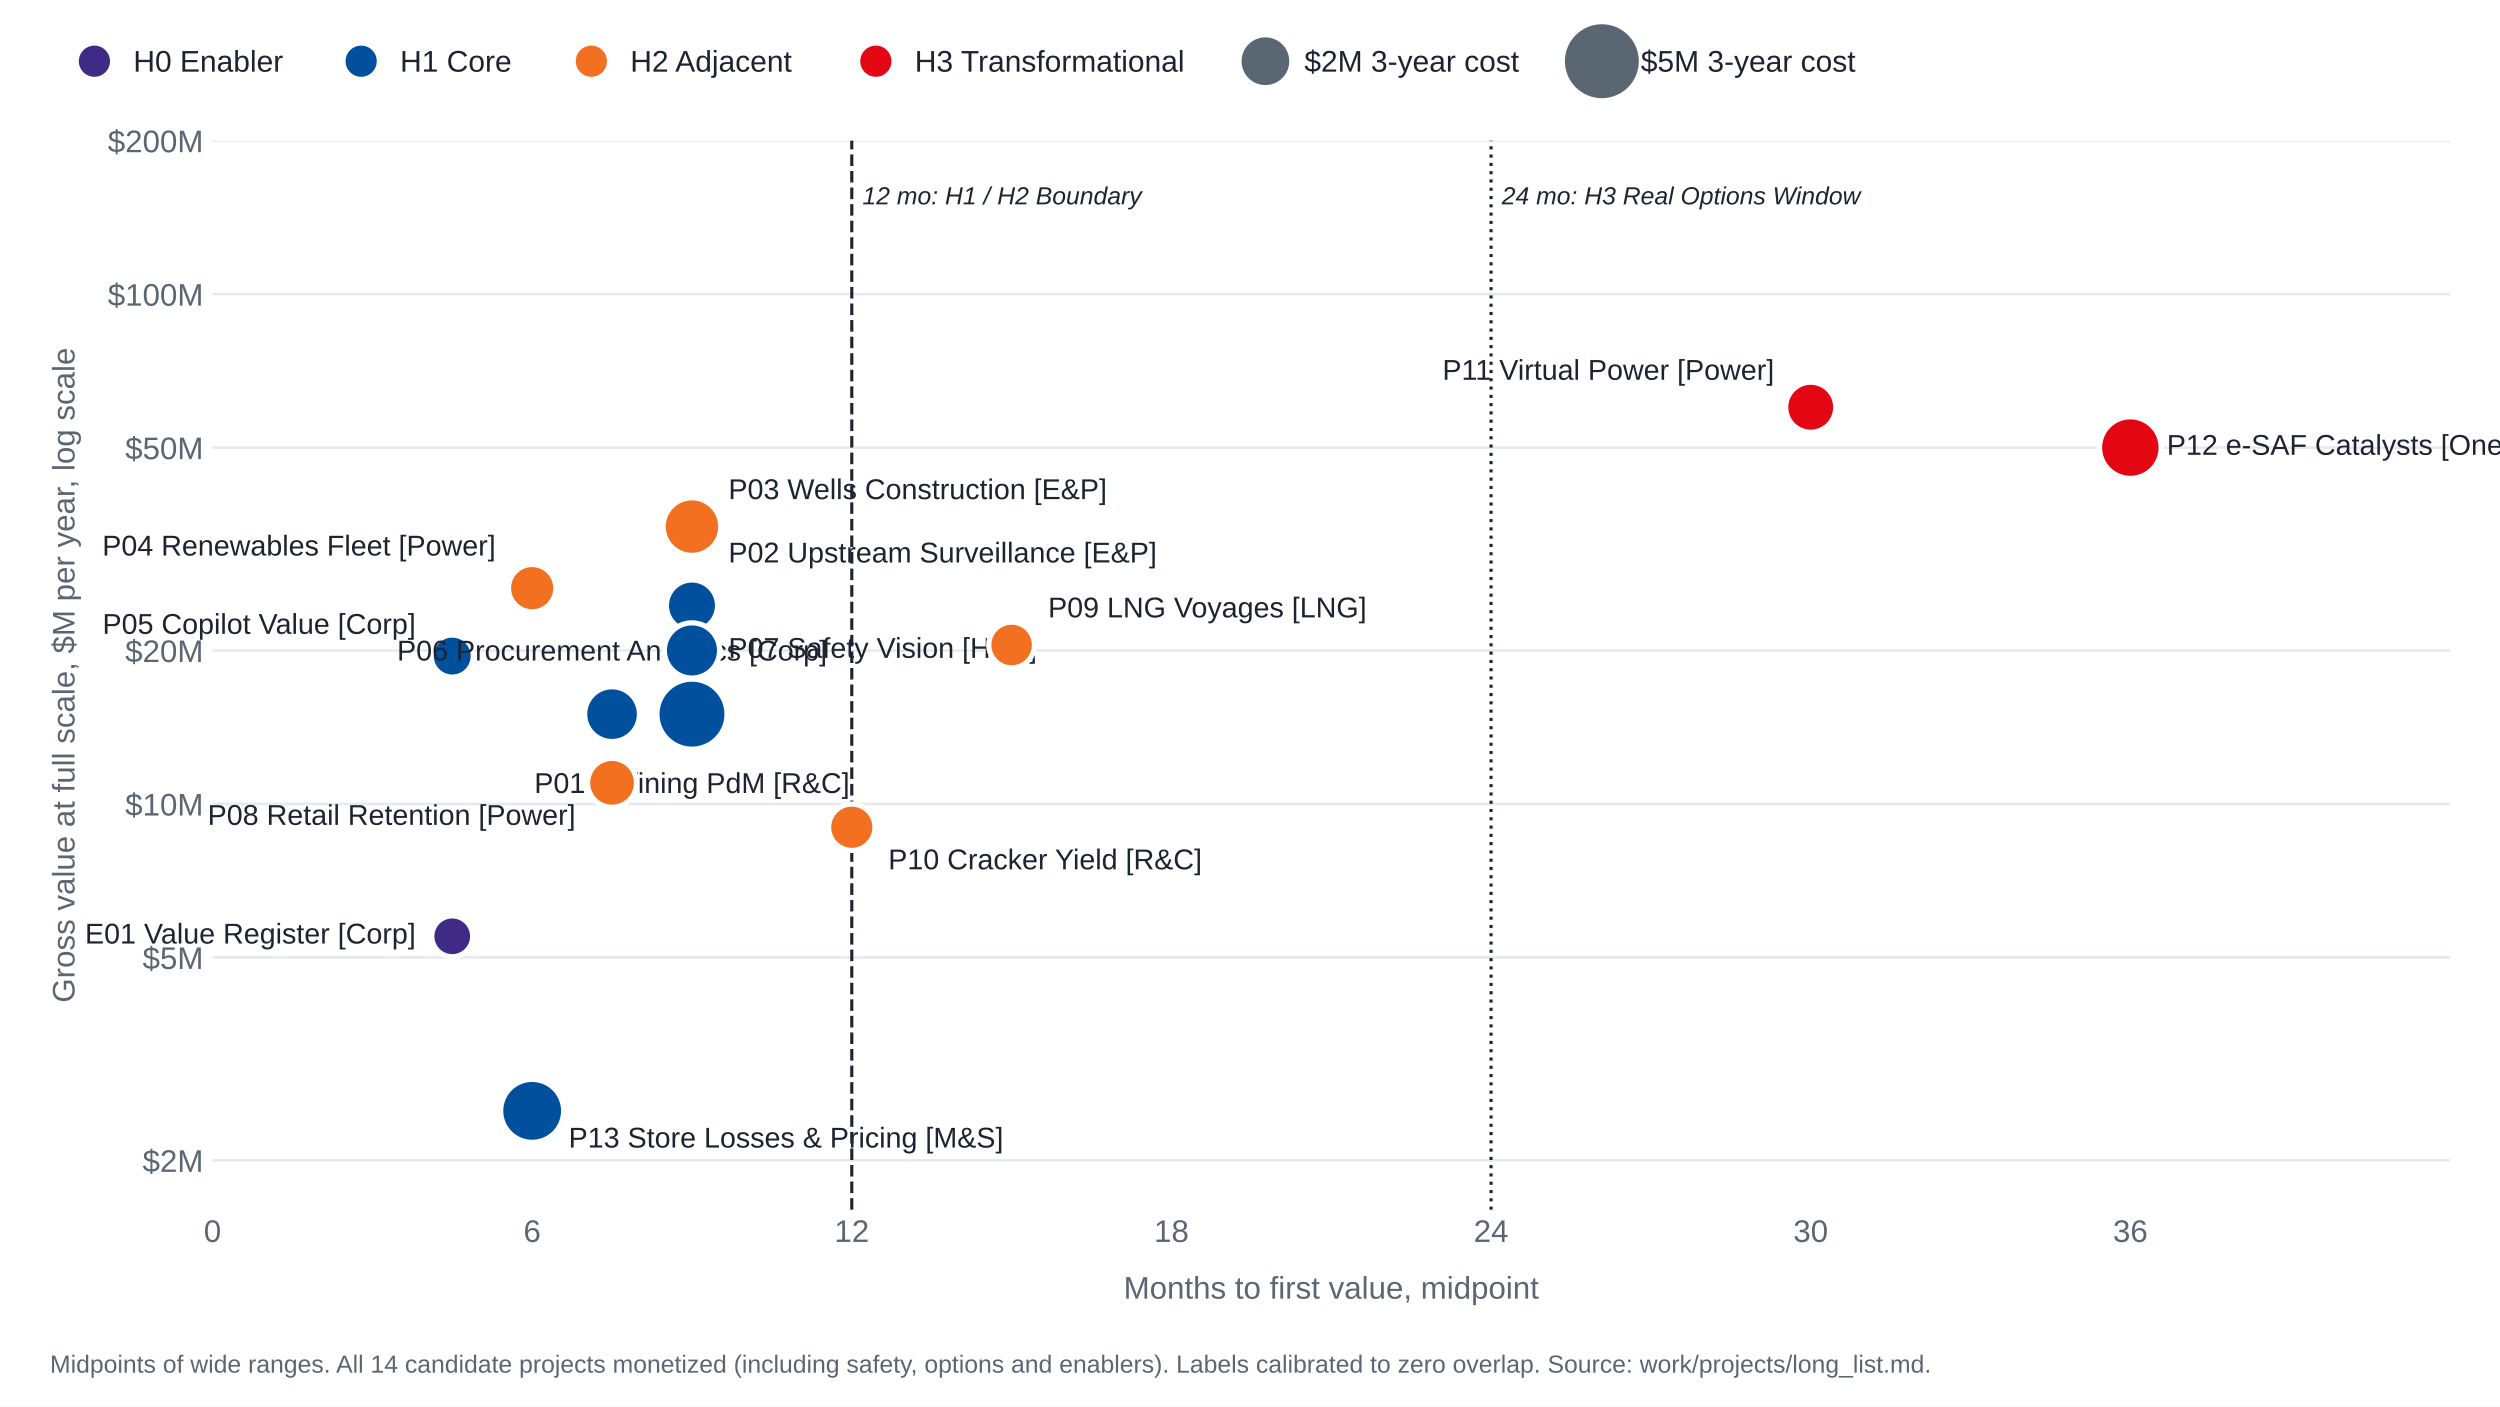
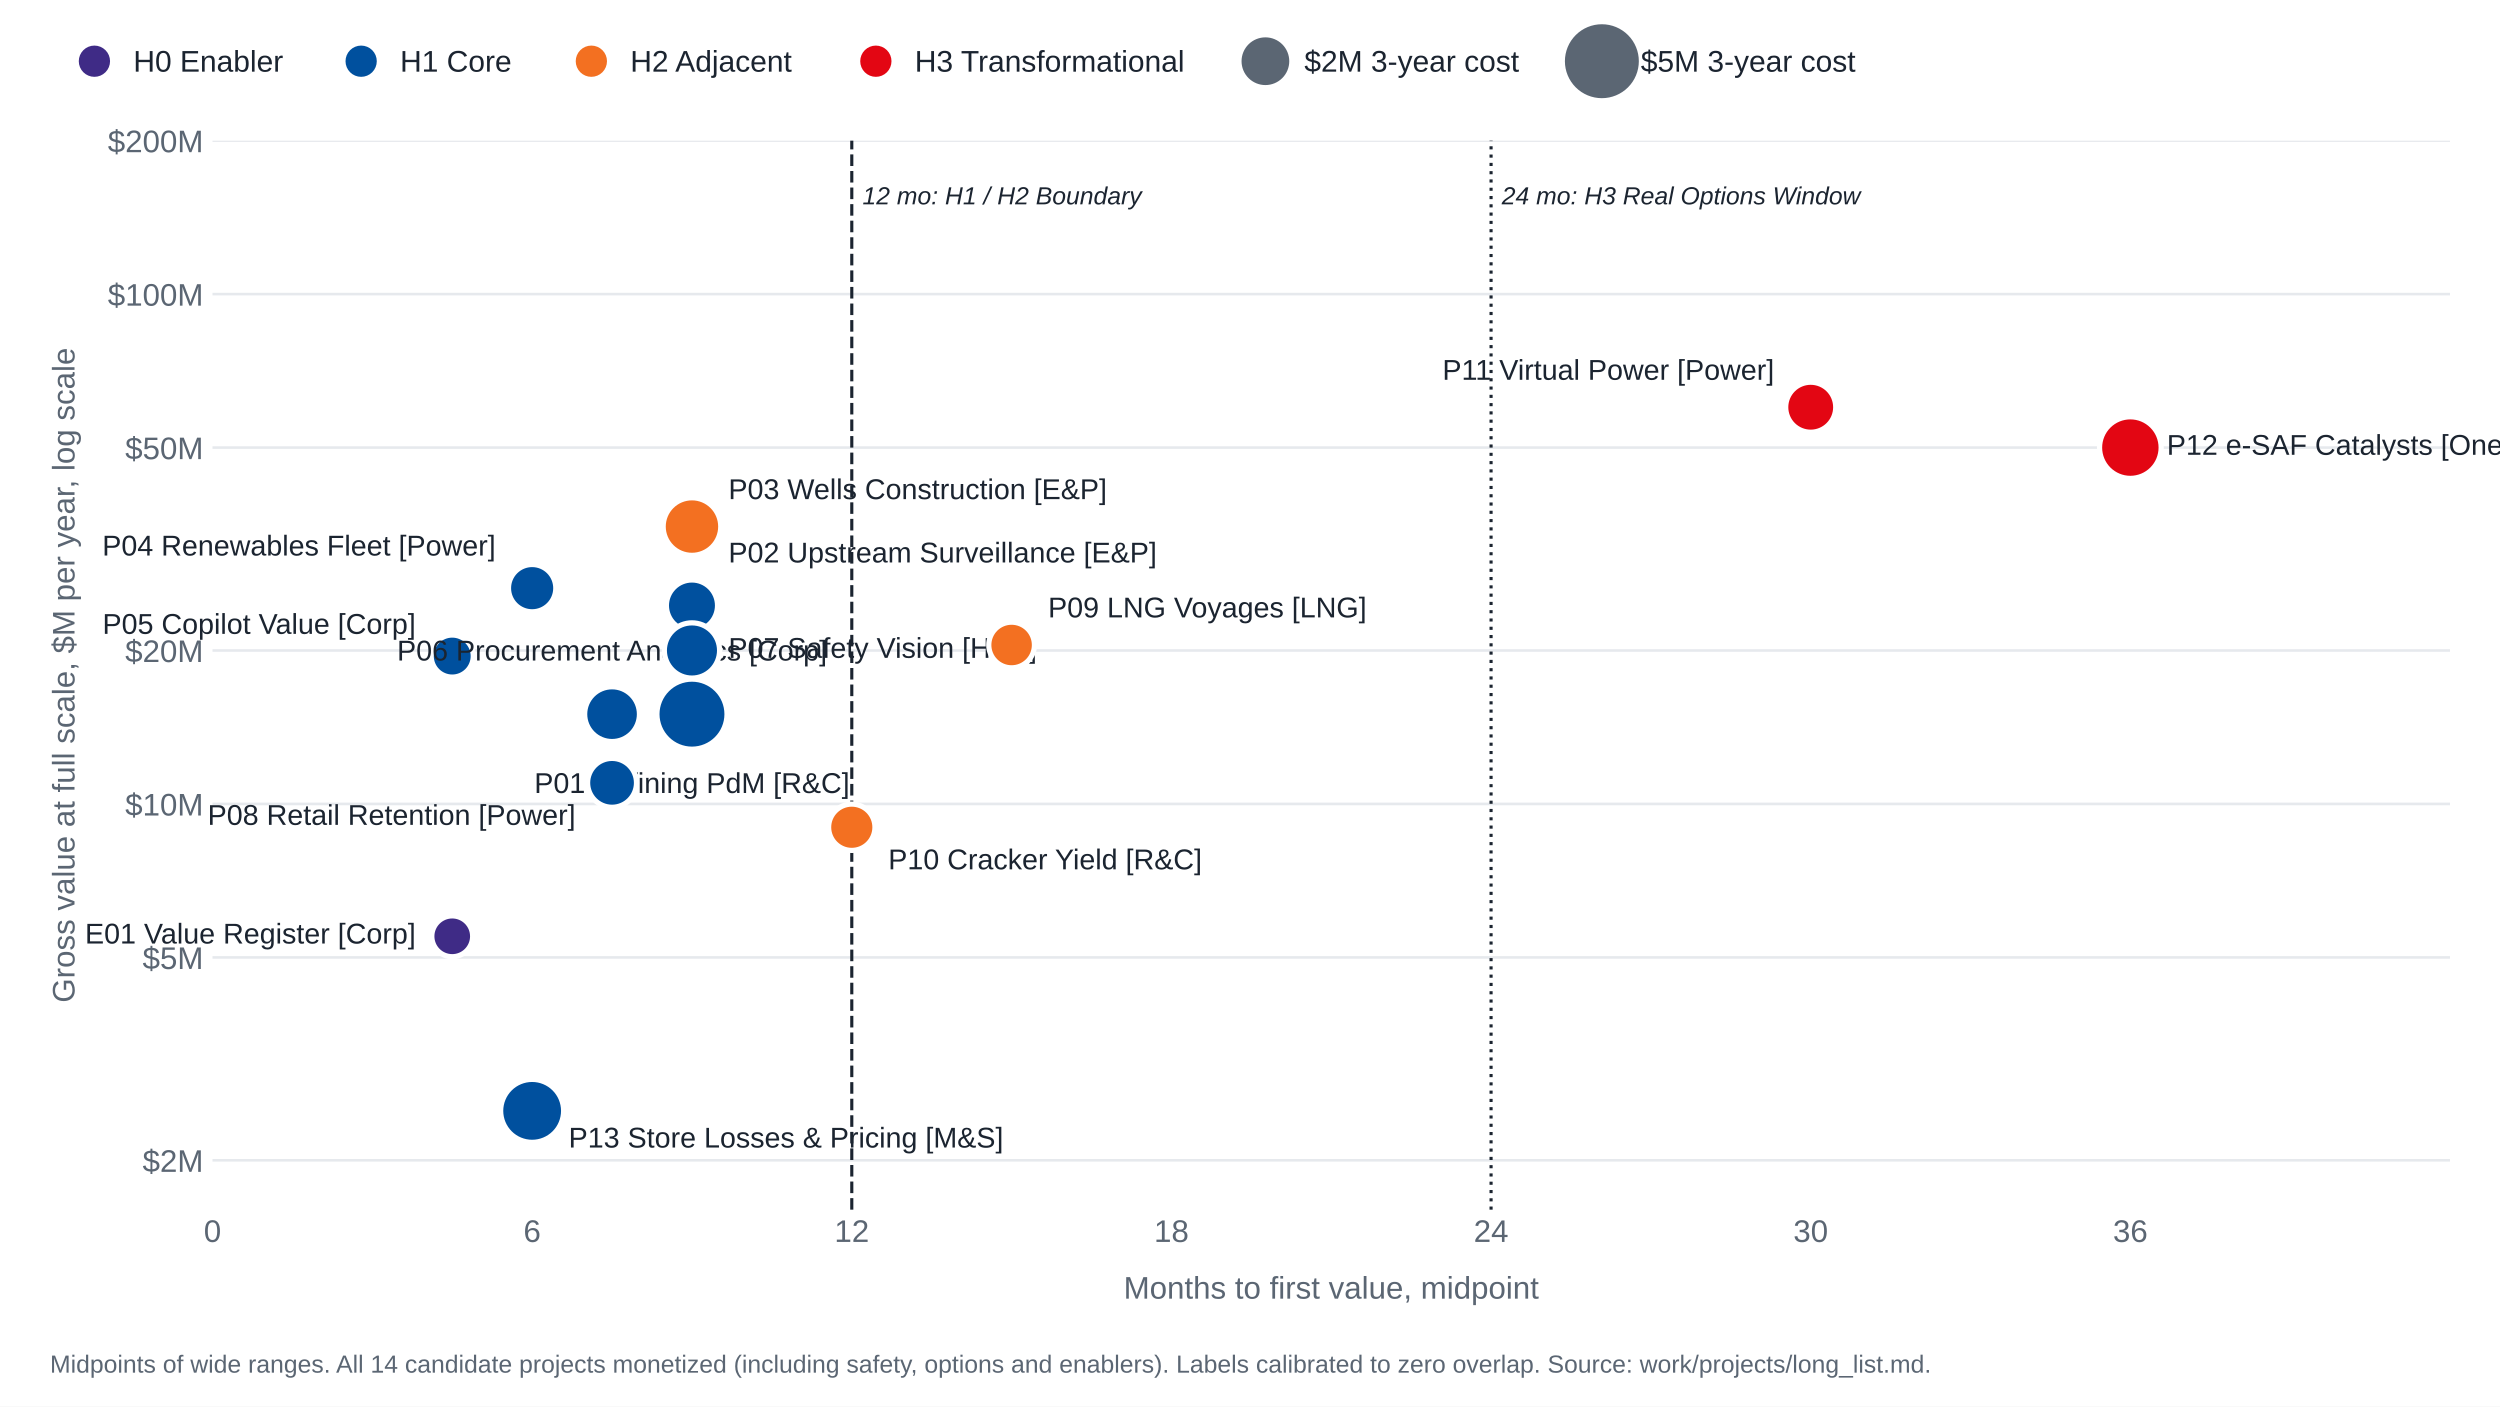
<svg xmlns="http://www.w3.org/2000/svg" xmlns:xlink="http://www.w3.org/1999/xlink" width="959.76pt" height="540pt" viewBox="0 0 959.76 540" version="1.1">
  <defs>
    <style type="text/css">*{stroke-linejoin: round; stroke-linecap: butt}</style>
  </defs>
  <g id="figure_1">
    <g id="patch_1">
      <path d="M 0 540  L 959.76 540  L 959.76 0  L 0 0  z " style="fill: #ffffff" />
    </g>
    <g id="axes_1">
      <g id="patch_2">
        <path d="M 81.58 464.4  L 940.565 464.4  L 940.565 54  L 81.58 54  z " style="fill: #ffffff" />
      </g>
      <g id="LineCollection_1">
-         <path d="M 81.58 445.433  L 940.565 445.433  " clip-path="url(#pa406d2f4ca)" style="fill: none; stroke: #e6e9ed" />
-         <path d="M 81.58 367.55  L 940.565 367.55  " clip-path="url(#pa406d2f4ca)" style="fill: none; stroke: #e6e9ed" />
-         <path d="M 81.58 308.633  L 940.565 308.633  " clip-path="url(#pa406d2f4ca)" style="fill: none; stroke: #e6e9ed" />
-         <path d="M 81.58 249.717  L 940.565 249.717  " clip-path="url(#pa406d2f4ca)" style="fill: none; stroke: #e6e9ed" />
-         <path d="M 81.58 171.833  L 940.565 171.833  " clip-path="url(#pa406d2f4ca)" style="fill: none; stroke: #e6e9ed" />
-         <path d="M 81.58 112.917  L 940.565 112.917  " clip-path="url(#pa406d2f4ca)" style="fill: none; stroke: #e6e9ed" />
-         <path d="M 81.58 54  L 940.565 54  " clip-path="url(#pa406d2f4ca)" style="fill: none; stroke: #e6e9ed" />
+         <path d="M 81.58 445.433  L 940.565 445.433  " clip-path="url(#pffc2ecfd8b)" style="fill: none; stroke: #e6e9ed" />
+         <path d="M 81.58 367.55  L 940.565 367.55  " clip-path="url(#pffc2ecfd8b)" style="fill: none; stroke: #e6e9ed" />
+         <path d="M 81.58 308.633  L 940.565 308.633  " clip-path="url(#pffc2ecfd8b)" style="fill: none; stroke: #e6e9ed" />
+         <path d="M 81.58 249.717  L 940.565 249.717  " clip-path="url(#pffc2ecfd8b)" style="fill: none; stroke: #e6e9ed" />
+         <path d="M 81.58 171.833  L 940.565 171.833  " clip-path="url(#pffc2ecfd8b)" style="fill: none; stroke: #e6e9ed" />
+         <path d="M 81.58 112.917  L 940.565 112.917  " clip-path="url(#pffc2ecfd8b)" style="fill: none; stroke: #e6e9ed" />
+         <path d="M 81.58 54  L 940.565 54  " clip-path="url(#pffc2ecfd8b)" style="fill: none; stroke: #e6e9ed" />
      </g>
      <g id="line2d_1">
-         <path d="M 327.004 464.4  L 327.004 54  " clip-path="url(#pa406d2f4ca)" style="fill: none; stroke-dasharray: 4.44,1.92; stroke-dashoffset: 0; stroke: #1b2430; stroke-width: 1.2" />
+         <path d="M 327.004 464.4  L 327.004 54  " clip-path="url(#pffc2ecfd8b)" style="fill: none; stroke-dasharray: 4.44,1.92; stroke-dashoffset: 0; stroke: #1b2430; stroke-width: 1.2" />
      </g>
      <g id="line2d_2">
-         <path d="M 572.428 464.4  L 572.428 54  " clip-path="url(#pa406d2f4ca)" style="fill: none; stroke-dasharray: 1.2,1.98; stroke-dashoffset: 0; stroke: #1b2430; stroke-width: 1.2" />
+         <path d="M 572.428 464.4  L 572.428 54  " clip-path="url(#pffc2ecfd8b)" style="fill: none; stroke-dasharray: 1.2,1.98; stroke-dashoffset: 0; stroke: #1b2430; stroke-width: 1.2" />
      </g>
      <g id="matplotlib.axis_1">
        <g id="xtick_1">
          <g id="line2d_3" />
          <g id="text_1">
            <text style="font-size: 12px; font-family: 'Segoe UI', 'Arial', 'DejaVu Sans'; text-anchor: middle; fill: #5b6673" x="81.58" y="476.784" transform="rotate(-0 81.5796 476.7837)">0</text>
          </g>
        </g>
        <g id="xtick_2">
          <g id="line2d_4" />
          <g id="text_2">
            <text style="font-size: 12px; font-family: 'Segoe UI', 'Arial', 'DejaVu Sans'; text-anchor: middle; fill: #5b6673" x="204.292" y="476.784" transform="rotate(-0 204.2918 476.7837)">6</text>
          </g>
        </g>
        <g id="xtick_3">
          <g id="line2d_5" />
          <g id="text_3">
            <text style="font-size: 12px; font-family: 'Segoe UI', 'Arial', 'DejaVu Sans'; text-anchor: middle; fill: #5b6673" x="327.004" y="476.784" transform="rotate(-0 327.0039 476.7837)">12</text>
          </g>
        </g>
        <g id="xtick_4">
          <g id="line2d_6" />
          <g id="text_4">
            <text style="font-size: 12px; font-family: 'Segoe UI', 'Arial', 'DejaVu Sans'; text-anchor: middle; fill: #5b6673" x="449.716" y="476.784" transform="rotate(-0 449.7161 476.7837)">18</text>
          </g>
        </g>
        <g id="xtick_5">
          <g id="line2d_7" />
          <g id="text_5">
            <text style="font-size: 12px; font-family: 'Segoe UI', 'Arial', 'DejaVu Sans'; text-anchor: middle; fill: #5b6673" x="572.428" y="476.784" transform="rotate(-0 572.4283 476.7837)">24</text>
          </g>
        </g>
        <g id="xtick_6">
          <g id="line2d_8" />
          <g id="text_6">
            <text style="font-size: 12px; font-family: 'Segoe UI', 'Arial', 'DejaVu Sans'; text-anchor: middle; fill: #5b6673" x="695.14" y="476.784" transform="rotate(-0 695.1405 476.7837)">30</text>
          </g>
        </g>
        <g id="xtick_7">
          <g id="line2d_9" />
          <g id="text_7">
            <text style="font-size: 12px; font-family: 'Segoe UI', 'Arial', 'DejaVu Sans'; text-anchor: middle; fill: #5b6673" x="817.853" y="476.784" transform="rotate(-0 817.8526 476.7837)">36</text>
          </g>
        </g>
        <g id="text_8">
          <text style="font-size: 12px; font-family: 'Segoe UI', 'Arial', 'DejaVu Sans'; text-anchor: middle; fill: #5b6673" x="511.072" y="498.555" transform="rotate(-0 511.0722 498.555)">Months to first value, midpoint</text>
        </g>
      </g>
      <g id="matplotlib.axis_2">
        <g id="ytick_1">
          <g id="line2d_10" />
          <g id="text_9">
            <text style="font-size: 12px; font-family: 'Segoe UI', 'Arial', 'DejaVu Sans'; text-anchor: end; fill: #5b6673" x="78.08" y="449.875" transform="rotate(-0 78.0796 449.875)">$2M</text>
          </g>
        </g>
        <g id="ytick_2">
          <g id="line2d_11" />
          <g id="text_10">
            <text style="font-size: 12px; font-family: 'Segoe UI', 'Arial', 'DejaVu Sans'; text-anchor: end; fill: #5b6673" x="78.08" y="371.992" transform="rotate(-0 78.0796 371.9915)">$5M</text>
          </g>
        </g>
        <g id="ytick_3">
          <g id="line2d_12" />
          <g id="text_11">
            <text style="font-size: 12px; font-family: 'Segoe UI', 'Arial', 'DejaVu Sans'; text-anchor: end; fill: #5b6673" x="78.08" y="313.075" transform="rotate(-0 78.0796 313.075)">$10M</text>
          </g>
        </g>
        <g id="ytick_4">
          <g id="line2d_13" />
          <g id="text_12">
            <text style="font-size: 12px; font-family: 'Segoe UI', 'Arial', 'DejaVu Sans'; text-anchor: end; fill: #5b6673" x="78.08" y="254.158" transform="rotate(-0 78.0796 254.1584)">$20M</text>
          </g>
        </g>
        <g id="ytick_5">
          <g id="line2d_14" />
          <g id="text_13">
            <text style="font-size: 12px; font-family: 'Segoe UI', 'Arial', 'DejaVu Sans'; text-anchor: end; fill: #5b6673" x="78.08" y="176.275" transform="rotate(-0 78.0796 176.275)">$50M</text>
          </g>
        </g>
        <g id="ytick_6">
          <g id="line2d_15" />
          <g id="text_14">
            <text style="font-size: 12px; font-family: 'Segoe UI', 'Arial', 'DejaVu Sans'; text-anchor: end; fill: #5b6673" x="78.08" y="117.358" transform="rotate(-0 78.0796 117.3584)">$100M</text>
          </g>
        </g>
        <g id="ytick_7">
          <g id="line2d_16" />
          <g id="text_15">
            <text style="font-size: 12px; font-family: 'Segoe UI', 'Arial', 'DejaVu Sans'; text-anchor: end; fill: #5b6673" x="78.08" y="58.442" transform="rotate(-0 78.0796 58.44188)">$200M</text>
          </g>
        </g>
        <g id="text_16">
          <text style="font-size: 12px; font-family: 'Segoe UI', 'Arial', 'DejaVu Sans'; text-anchor: middle; fill: #5b6673" x="28.605" y="259.2" transform="rotate(-90 28.60523 259.2)">Gross value at full scale, $M per year, log scale</text>
        </g>
      </g>
      <g id="text_17">
        <text style="font-style: italic; font-size: 9.5px; font-family: 'Segoe UI', 'Arial', 'DejaVu Sans'; text-anchor: start; fill: #1b2430" x="331.094" y="78.453" transform="rotate(-0 331.0943 78.45258)">12 mo: H1 / H2 Boundary</text>
      </g>
      <g id="text_18">
        <text style="font-style: italic; font-size: 9.5px; font-family: 'Segoe UI', 'Arial', 'DejaVu Sans'; text-anchor: start; fill: #1b2430" x="576.519" y="78.453" transform="rotate(-0 576.5187 78.45258)">24 mo: H3 Real Options Window</text>
      </g>
      <g id="PathCollection_1">
        <defs>
-           <path id="m11e8744e7d" d="M 0 13.458  C 3.569 13.458 6.993 12.04 9.516 9.516  C 12.04 6.993 13.458 3.569 13.458 0  C 13.458 -3.569 12.04 -6.993 9.516 -9.516  C 6.993 -12.04 3.569 -13.458 0 -13.458  C -3.569 -13.458 -6.993 -12.04 -9.516 -9.516  C -12.04 -6.993 -13.458 -3.569 -13.458 0  C -13.458 3.569 -12.04 6.993 -9.516 9.516  C -6.993 12.04 -3.569 13.458 0 13.458  z " style="stroke: #ffffff; stroke-width: 2" />
-         </defs>
-         <g clip-path="url(#pa406d2f4ca)">
-           <use xlink:href="#m11e8744e7d" x="265.648" y="274.169" style="fill: #00509e; stroke: #ffffff; stroke-width: 2" />
+           <path id="m95fb113332" d="M 0 13.458  C 3.569 13.458 6.993 12.04 9.516 9.516  C 12.04 6.993 13.458 3.569 13.458 0  C 13.458 -3.569 12.04 -6.993 9.516 -9.516  C 6.993 -12.04 3.569 -13.458 0 -13.458  C -3.569 -13.458 -6.993 -12.04 -9.516 -9.516  C -12.04 -6.993 -13.458 -3.569 -13.458 0  C -13.458 3.569 -12.04 6.993 -9.516 9.516  C -6.993 12.04 -3.569 13.458 0 13.458  z " style="stroke: #ffffff; stroke-width: 2" />
+         </defs>
+         <g clip-path="url(#pffc2ecfd8b)">
+           <use xlink:href="#m95fb113332" x="265.648" y="274.169" style="fill: #00509e; stroke: #ffffff; stroke-width: 2" />
        </g>
      </g>
      <g id="text_19">
        <text style="font-weight: 500; font-size: 11px; font-family: 'Segoe UI', 'Arial', 'DejaVu Sans'; text-anchor: middle; fill: #1b2430" x="265.648" y="304.429" transform="rotate(-0 265.6479 304.4294)">P01 Refining PdM [R&amp;C]</text>
      </g>
      <g id="PathCollection_2">
        <defs>
-           <path id="m7811576285" d="M 0 9.817  C 2.604 9.817 5.101 8.783 6.942 6.942  C 8.783 5.101 9.817 2.604 9.817 0  C 9.817 -2.604 8.783 -5.101 6.942 -6.942  C 5.101 -8.783 2.604 -9.817 0 -9.817  C -2.604 -9.817 -5.101 -8.783 -6.942 -6.942  C -8.783 -5.101 -9.817 -2.604 -9.817 0  C -9.817 2.604 -8.783 5.101 -6.942 6.942  C -5.101 8.783 -2.604 9.817 0 9.817  z " style="stroke: #ffffff; stroke-width: 2" />
-         </defs>
-         <g clip-path="url(#pa406d2f4ca)">
-           <use xlink:href="#m7811576285" x="265.648" y="232.467" style="fill: #00509e; stroke: #ffffff; stroke-width: 2" />
+           <path id="md83a01af95" d="M 0 9.817  C 2.604 9.817 5.101 8.783 6.942 6.942  C 8.783 5.101 9.817 2.604 9.817 0  C 9.817 -2.604 8.783 -5.101 6.942 -6.942  C 5.101 -8.783 2.604 -9.817 0 -9.817  C -2.604 -9.817 -5.101 -8.783 -6.942 -6.942  C -8.783 -5.101 -9.817 -2.604 -9.817 0  C -9.817 2.604 -8.783 5.101 -6.942 6.942  C -5.101 8.783 -2.604 9.817 0 9.817  z " style="stroke: #ffffff; stroke-width: 2" />
+         </defs>
+         <g clip-path="url(#pffc2ecfd8b)">
+           <use xlink:href="#md83a01af95" x="265.648" y="232.467" style="fill: #00509e; stroke: #ffffff; stroke-width: 2" />
        </g>
      </g>
      <g id="text_20">
        <text style="font-weight: 500; font-size: 11px; font-family: 'Segoe UI', 'Arial', 'DejaVu Sans'; text-anchor: start; fill: #1b2430" x="279.648" y="215.937" transform="rotate(-0 279.6479 215.9369)">P02 Upstream Surveillance [E&amp;P]</text>
      </g>
      <g id="PathCollection_3">
        <defs>
-           <path id="m6b67c8928b" d="M 0 11.057  C 2.932 11.057 5.745 9.892 7.818 7.818  C 9.892 5.745 11.057 2.932 11.057 0  C 11.057 -2.932 9.892 -5.745 7.818 -7.818  C 5.745 -9.892 2.932 -11.057 0 -11.057  C -2.932 -11.057 -5.745 -9.892 -7.818 -7.818  C -9.892 -5.745 -11.057 -2.932 -11.057 0  C -11.057 2.932 -9.892 5.745 -7.818 7.818  C -5.745 9.892 -2.932 11.057 0 11.057  z " style="stroke: #ffffff; stroke-width: 2" />
-         </defs>
-         <g clip-path="url(#pa406d2f4ca)">
-           <use xlink:href="#m6b67c8928b" x="265.648" y="202.15" style="fill: #f37021; stroke: #ffffff; stroke-width: 2" />
+           <path id="m3150ae7c86" d="M 0 11.057  C 2.932 11.057 5.745 9.892 7.818 7.818  C 9.892 5.745 11.057 2.932 11.057 0  C 11.057 -2.932 9.892 -5.745 7.818 -7.818  C 5.745 -9.892 2.932 -11.057 0 -11.057  C -2.932 -11.057 -5.745 -9.892 -7.818 -7.818  C -9.892 -5.745 -11.057 -2.932 -11.057 0  C -11.057 2.932 -9.892 5.745 -7.818 7.818  C -5.745 9.892 -2.932 11.057 0 11.057  z " style="stroke: #ffffff; stroke-width: 2" />
+         </defs>
+         <g clip-path="url(#pffc2ecfd8b)">
+           <use xlink:href="#m3150ae7c86" x="265.648" y="202.15" style="fill: #f37021; stroke: #ffffff; stroke-width: 2" />
        </g>
      </g>
      <g id="text_21">
        <text style="font-weight: 500; font-size: 11px; font-family: 'Segoe UI', 'Arial', 'DejaVu Sans'; text-anchor: start; fill: #1b2430" x="279.648" y="191.62" transform="rotate(-0 279.6479 191.62)">P03 Wells Construction [E&amp;P]</text>
      </g>
      <g id="PathCollection_4">
        <defs>
-           <path id="m20e81c53b1" d="M 0 9.083  C 2.409 9.083 4.719 8.126 6.423 6.423  C 8.126 4.719 9.083 2.409 9.083 0  C 9.083 -2.409 8.126 -4.719 6.423 -6.423  C 4.719 -8.126 2.409 -9.083 0 -9.083  C -2.409 -9.083 -4.719 -8.126 -6.423 -6.423  C -8.126 -4.719 -9.083 -2.409 -9.083 0  C -9.083 2.409 -8.126 4.719 -6.423 6.423  C -4.719 8.126 -2.409 9.083 0 9.083  z " style="stroke: #ffffff; stroke-width: 2" />
-         </defs>
-         <g clip-path="url(#pa406d2f4ca)">
-           <use xlink:href="#m20e81c53b1" x="204.292" y="225.797" style="fill: #f37021; stroke: #ffffff; stroke-width: 2" />
+           <path id="me946a0aa41" d="M 0 9.083  C 2.409 9.083 4.719 8.126 6.423 6.423  C 8.126 4.719 9.083 2.409 9.083 0  C 9.083 -2.409 8.126 -4.719 6.423 -6.423  C 4.719 -8.126 2.409 -9.083 0 -9.083  C -2.409 -9.083 -4.719 -8.126 -6.423 -6.423  C -8.126 -4.719 -9.083 -2.409 -9.083 0  C -9.083 2.409 -8.126 4.719 -6.423 6.423  C -4.719 8.126 -2.409 9.083 0 9.083  z " style="stroke: #ffffff; stroke-width: 2" />
+         </defs>
+         <g clip-path="url(#pffc2ecfd8b)">
+           <use xlink:href="#me946a0aa41" x="204.292" y="225.797" style="fill: #00509e; stroke: #ffffff; stroke-width: 2" />
        </g>
      </g>
      <g id="text_22">
        <text style="font-weight: 500; font-size: 11px; font-family: 'Segoe UI', 'Arial', 'DejaVu Sans'; text-anchor: end; fill: #1b2430" x="190.292" y="213.267" transform="rotate(-0 190.2918 213.2669)">P04 Renewables Fleet [Power]</text>
      </g>
      <g id="PathCollection_5">
        <defs>
-           <path id="mfaf19e34d8" d="M 0 8.078  C 2.142 8.078 4.197 7.227 5.712 5.712  C 7.227 4.197 8.078 2.142 8.078 0  C 8.078 -2.142 7.227 -4.197 5.712 -5.712  C 4.197 -7.227 2.142 -8.078 0 -8.078  C -2.142 -8.078 -4.197 -7.227 -5.712 -5.712  C -7.227 -4.197 -8.078 -2.142 -8.078 0  C -8.078 2.142 -7.227 4.197 -5.712 5.712  C -4.197 7.227 -2.142 8.078 0 8.078  z " style="stroke: #ffffff; stroke-width: 2" />
-         </defs>
-         <g clip-path="url(#pa406d2f4ca)">
-           <use xlink:href="#mfaf19e34d8" x="173.614" y="251.869" style="fill: #00509e; stroke: #ffffff; stroke-width: 2" />
+           <path id="m82f745c7dc" d="M 0 8.078  C 2.142 8.078 4.197 7.227 5.712 5.712  C 7.227 4.197 8.078 2.142 8.078 0  C 8.078 -2.142 7.227 -4.197 5.712 -5.712  C 4.197 -7.227 2.142 -8.078 0 -8.078  C -2.142 -8.078 -4.197 -7.227 -5.712 -5.712  C -7.227 -4.197 -8.078 -2.142 -8.078 0  C -8.078 2.142 -7.227 4.197 -5.712 5.712  C -4.197 7.227 -2.142 8.078 0 8.078  z " style="stroke: #ffffff; stroke-width: 2" />
+         </defs>
+         <g clip-path="url(#pffc2ecfd8b)">
+           <use xlink:href="#m82f745c7dc" x="173.614" y="251.869" style="fill: #00509e; stroke: #ffffff; stroke-width: 2" />
        </g>
      </g>
      <g id="text_23">
        <text style="font-weight: 500; font-size: 11px; font-family: 'Segoe UI', 'Arial', 'DejaVu Sans'; text-anchor: end; fill: #1b2430" x="159.614" y="243.339" transform="rotate(-0 159.6137 243.3385)">P05 Copilot Value [Corp]</text>
      </g>
      <g id="PathCollection_6">
        <defs>
-           <path id="ma423ef5fc6" d="M 0 10.518  C 2.789 10.518 5.465 9.41 7.437 7.437  C 9.41 5.465 10.518 2.789 10.518 0  C 10.518 -2.789 9.41 -5.465 7.437 -7.437  C 5.465 -9.41 2.789 -10.518 0 -10.518  C -2.789 -10.518 -5.465 -9.41 -7.437 -7.437  C -9.41 -5.465 -10.518 -2.789 -10.518 0  C -10.518 2.789 -9.41 5.465 -7.437 7.437  C -5.465 9.41 -2.789 10.518 0 10.518  z " style="stroke: #ffffff; stroke-width: 2" />
-         </defs>
-         <g clip-path="url(#pa406d2f4ca)">
-           <use xlink:href="#ma423ef5fc6" x="234.97" y="274.169" style="fill: #00509e; stroke: #ffffff; stroke-width: 2" />
+           <path id="m195a52ff45" d="M 0 10.518  C 2.789 10.518 5.465 9.41 7.437 7.437  C 9.41 5.465 10.518 2.789 10.518 0  C 10.518 -2.789 9.41 -5.465 7.437 -7.437  C 5.465 -9.41 2.789 -10.518 0 -10.518  C -2.789 -10.518 -5.465 -9.41 -7.437 -7.437  C -9.41 -5.465 -10.518 -2.789 -10.518 0  C -10.518 2.789 -9.41 5.465 -7.437 7.437  C -5.465 9.41 -2.789 10.518 0 10.518  z " style="stroke: #ffffff; stroke-width: 2" />
+         </defs>
+         <g clip-path="url(#pffc2ecfd8b)">
+           <use xlink:href="#m195a52ff45" x="234.97" y="274.169" style="fill: #00509e; stroke: #ffffff; stroke-width: 2" />
        </g>
      </g>
      <g id="text_24">
        <text style="font-weight: 500; font-size: 11px; font-family: 'Segoe UI', 'Arial', 'DejaVu Sans'; text-anchor: middle; fill: #1b2430" x="234.97" y="253.581" transform="rotate(-0 234.9698 253.5807)">P06 Procurement Analytics [Corp]</text>
      </g>
      <g id="PathCollection_7">
        <defs>
-           <path id="m01f0f891c9" d="M 0 10.607  C 2.813 10.607 5.511 9.489 7.5 7.5  C 9.489 5.511 10.607 2.813 10.607 0  C 10.607 -2.813 9.489 -5.511 7.5 -7.5  C 5.511 -9.489 2.813 -10.607 0 -10.607  C -2.813 -10.607 -5.511 -9.489 -7.5 -7.5  C -9.489 -5.511 -10.607 -2.813 -10.607 0  C -10.607 2.813 -9.489 5.511 -7.5 7.5  C -5.511 9.489 -2.813 10.607 0 10.607  z " style="stroke: #ffffff; stroke-width: 2" />
-         </defs>
-         <g clip-path="url(#pa406d2f4ca)">
-           <use xlink:href="#m01f0f891c9" x="265.648" y="249.717" style="fill: #00509e; stroke: #ffffff; stroke-width: 2" />
+           <path id="me5a09b6d13" d="M 0 10.607  C 2.813 10.607 5.511 9.489 7.5 7.5  C 9.489 5.511 10.607 2.813 10.607 0  C 10.607 -2.813 9.489 -5.511 7.5 -7.5  C 5.511 -9.489 2.813 -10.607 0 -10.607  C -2.813 -10.607 -5.511 -9.489 -7.5 -7.5  C -9.489 -5.511 -10.607 -2.813 -10.607 0  C -10.607 2.813 -9.489 5.511 -7.5 7.5  C -5.511 9.489 -2.813 10.607 0 10.607  z " style="stroke: #ffffff; stroke-width: 2" />
+         </defs>
+         <g clip-path="url(#pffc2ecfd8b)">
+           <use xlink:href="#me5a09b6d13" x="265.648" y="249.717" style="fill: #00509e; stroke: #ffffff; stroke-width: 2" />
        </g>
      </g>
      <g id="text_25">
        <text style="font-weight: 500; font-size: 11px; font-family: 'Segoe UI', 'Arial', 'DejaVu Sans'; text-anchor: start; fill: #1b2430" x="279.648" y="252.552" transform="rotate(-0 279.6479 252.5525)">P07 Safety Vision [HSE]</text>
      </g>
      <g id="PathCollection_8">
        <defs>
-           <path id="mb5033c665f" d="M 0 9.387  C 2.49 9.387 4.878 8.398 6.638 6.638  C 8.398 4.878 9.387 2.49 9.387 0  C 9.387 -2.49 8.398 -4.878 6.638 -6.638  C 4.878 -8.398 2.49 -9.387 0 -9.387  C -2.49 -9.387 -4.878 -8.398 -6.638 -6.638  C -8.398 -4.878 -9.387 -2.49 -9.387 0  C -9.387 2.49 -8.398 4.878 -6.638 6.638  C -4.878 8.398 -2.49 9.387 0 9.387  z " style="stroke: #ffffff; stroke-width: 2" />
-         </defs>
-         <g clip-path="url(#pa406d2f4ca)">
-           <use xlink:href="#mb5033c665f" x="234.97" y="300.532" style="fill: #f37021; stroke: #ffffff; stroke-width: 2" />
+           <path id="m3e209ec4f4" d="M 0 9.387  C 2.49 9.387 4.878 8.398 6.638 6.638  C 8.398 4.878 9.387 2.49 9.387 0  C 9.387 -2.49 8.398 -4.878 6.638 -6.638  C 4.878 -8.398 2.49 -9.387 0 -9.387  C -2.49 -9.387 -4.878 -8.398 -6.638 -6.638  C -8.398 -4.878 -9.387 -2.49 -9.387 0  C -9.387 2.49 -8.398 4.878 -6.638 6.638  C -4.878 8.398 -2.49 9.387 0 9.387  z " style="stroke: #ffffff; stroke-width: 2" />
+         </defs>
+         <g clip-path="url(#pffc2ecfd8b)">
+           <use xlink:href="#m3e209ec4f4" x="234.97" y="300.532" style="fill: #00509e; stroke: #ffffff; stroke-width: 2" />
        </g>
      </g>
      <g id="text_26">
        <text style="font-weight: 500; font-size: 11px; font-family: 'Segoe UI', 'Arial', 'DejaVu Sans'; text-anchor: end; fill: #1b2430" x="220.97" y="316.675" transform="rotate(-0 220.9698 316.6753)">P08 Retail Retention [Power]</text>
      </g>
      <g id="PathCollection_9">
        <defs>
-           <path id="me0a43c873b" d="M 0 8.768  C 2.325 8.768 4.556 7.844 6.2 6.2  C 7.844 4.556 8.768 2.325 8.768 0  C 8.768 -2.325 7.844 -4.556 6.2 -6.2  C 4.556 -7.844 2.325 -8.768 0 -8.768  C -2.325 -8.768 -4.556 -7.844 -6.2 -6.2  C -7.844 -4.556 -8.768 -2.325 -8.768 0  C -8.768 2.325 -7.844 4.556 -6.2 6.2  C -4.556 7.844 -2.325 8.768 0 8.768  z " style="stroke: #ffffff; stroke-width: 2" />
-         </defs>
-         <g clip-path="url(#pa406d2f4ca)">
-           <use xlink:href="#me0a43c873b" x="388.36" y="247.618" style="fill: #f37021; stroke: #ffffff; stroke-width: 2" />
+           <path id="me058c0b160" d="M 0 8.768  C 2.325 8.768 4.556 7.844 6.2 6.2  C 7.844 4.556 8.768 2.325 8.768 0  C 8.768 -2.325 7.844 -4.556 6.2 -6.2  C 4.556 -7.844 2.325 -8.768 0 -8.768  C -2.325 -8.768 -4.556 -7.844 -6.2 -6.2  C -7.844 -4.556 -8.768 -2.325 -8.768 0  C -8.768 2.325 -7.844 4.556 -6.2 6.2  C -4.556 7.844 -2.325 8.768 0 8.768  z " style="stroke: #ffffff; stroke-width: 2" />
+         </defs>
+         <g clip-path="url(#pffc2ecfd8b)">
+           <use xlink:href="#me058c0b160" x="388.36" y="247.618" style="fill: #f37021; stroke: #ffffff; stroke-width: 2" />
        </g>
      </g>
      <g id="text_27">
        <text style="font-weight: 500; font-size: 11px; font-family: 'Segoe UI', 'Arial', 'DejaVu Sans'; text-anchor: start; fill: #1b2430" x="402.36" y="237.029" transform="rotate(-0 402.36 237.0293)">P09 LNG Voyages [LNG]</text>
      </g>
      <g id="PathCollection_10">
        <defs>
-           <path id="m4797e493e2" d="M 0 8.895  C 2.359 8.895 4.622 7.958 6.29 6.29  C 7.958 4.622 8.895 2.359 8.895 0  C 8.895 -2.359 7.958 -4.622 6.29 -6.29  C 4.622 -7.958 2.359 -8.895 0 -8.895  C -2.359 -8.895 -4.622 -7.958 -6.29 -6.29  C -7.958 -4.622 -8.895 -2.359 -8.895 0  C -8.895 2.359 -7.958 4.622 -6.29 6.29  C -4.622 7.958 -2.359 8.895 0 8.895  z " style="stroke: #ffffff; stroke-width: 2" />
-         </defs>
-         <g clip-path="url(#pa406d2f4ca)">
-           <use xlink:href="#m4797e493e2" x="327.004" y="317.589" style="fill: #f37021; stroke: #ffffff; stroke-width: 2" />
+           <path id="mb0c13dd112" d="M 0 8.895  C 2.359 8.895 4.622 7.958 6.29 6.29  C 7.958 4.622 8.895 2.359 8.895 0  C 8.895 -2.359 7.958 -4.622 6.29 -6.29  C 4.622 -7.958 2.359 -8.895 0 -8.895  C -2.359 -8.895 -4.622 -7.958 -6.29 -6.29  C -7.958 -4.622 -8.895 -2.359 -8.895 0  C -8.895 2.359 -7.958 4.622 -6.29 6.29  C -4.622 7.958 -2.359 8.895 0 8.895  z " style="stroke: #ffffff; stroke-width: 2" />
+         </defs>
+         <g clip-path="url(#pffc2ecfd8b)">
+           <use xlink:href="#mb0c13dd112" x="327.004" y="317.589" style="fill: #f37021; stroke: #ffffff; stroke-width: 2" />
        </g>
      </g>
      <g id="text_28">
        <text style="font-weight: 500; font-size: 11px; font-family: 'Segoe UI', 'Arial', 'DejaVu Sans'; text-anchor: start; fill: #1b2430" x="341.004" y="333.732" transform="rotate(-0 341.0039 333.732)">P10 Cracker Yield [R&amp;C]</text>
      </g>
      <g id="PathCollection_11">
        <defs>
-           <path id="mcdbac1244e" d="M 0 9.605  C 2.547 9.605 4.99 8.593 6.792 6.792  C 8.593 4.99 9.605 2.547 9.605 0  C 9.605 -2.547 8.593 -4.99 6.792 -6.792  C 4.99 -8.593 2.547 -9.605 0 -9.605  C -2.547 -9.605 -4.99 -8.593 -6.792 -6.792  C -8.593 -4.99 -9.605 -2.547 -9.605 0  C -9.605 2.547 -8.593 4.99 -6.792 6.792  C -4.99 8.593 -2.547 9.605 0 9.605  z " style="stroke: #ffffff; stroke-width: 2" />
-         </defs>
-         <g clip-path="url(#pa406d2f4ca)">
-           <use xlink:href="#mcdbac1244e" x="695.14" y="156.336" style="fill: #e30613; stroke: #ffffff; stroke-width: 2" />
+           <path id="m7555f42126" d="M 0 9.605  C 2.547 9.605 4.99 8.593 6.792 6.792  C 8.593 4.99 9.605 2.547 9.605 0  C 9.605 -2.547 8.593 -4.99 6.792 -6.792  C 4.99 -8.593 2.547 -9.605 0 -9.605  C -2.547 -9.605 -4.99 -8.593 -6.792 -6.792  C -8.593 -4.99 -9.605 -2.547 -9.605 0  C -9.605 2.547 -8.593 4.99 -6.792 6.792  C -4.99 8.593 -2.547 9.605 0 9.605  z " style="stroke: #ffffff; stroke-width: 2" />
+         </defs>
+         <g clip-path="url(#pffc2ecfd8b)">
+           <use xlink:href="#m7555f42126" x="695.14" y="156.336" style="fill: #e30613; stroke: #ffffff; stroke-width: 2" />
        </g>
      </g>
      <g id="text_29">
        <text style="font-weight: 500; font-size: 11px; font-family: 'Segoe UI', 'Arial', 'DejaVu Sans'; text-anchor: end; fill: #1b2430" x="681.14" y="145.806" transform="rotate(-0 681.1405 145.806)">P11 Virtual Power [Power]</text>
      </g>
      <g id="PathCollection_12">
        <defs>
-           <path id="mebf9a8c0f1" d="M 0 11.827  C 3.137 11.827 6.145 10.581 8.363 8.363  C 10.581 6.145 11.827 3.137 11.827 0  C 11.827 -3.137 10.581 -6.145 8.363 -8.363  C 6.145 -10.581 3.137 -11.827 0 -11.827  C -3.137 -11.827 -6.145 -10.581 -8.363 -8.363  C -10.581 -6.145 -11.827 -3.137 -11.827 0  C -11.827 3.137 -10.581 6.145 -8.363 8.363  C -6.145 10.581 -3.137 11.827 0 11.827  z " style="stroke: #ffffff; stroke-width: 2" />
-         </defs>
-         <g clip-path="url(#pa406d2f4ca)">
-           <use xlink:href="#mebf9a8c0f1" x="817.853" y="171.833" style="fill: #e30613; stroke: #ffffff; stroke-width: 2" />
+           <path id="mfdec9ba77f" d="M 0 11.827  C 3.137 11.827 6.145 10.581 8.363 8.363  C 10.581 6.145 11.827 3.137 11.827 0  C 11.827 -3.137 10.581 -6.145 8.363 -8.363  C 6.145 -10.581 3.137 -11.827 0 -11.827  C -3.137 -11.827 -6.145 -10.581 -8.363 -8.363  C -10.581 -6.145 -11.827 -3.137 -11.827 0  C -11.827 3.137 -10.581 6.145 -8.363 8.363  C -6.145 10.581 -3.137 11.827 0 11.827  z " style="stroke: #ffffff; stroke-width: 2" />
+         </defs>
+         <g clip-path="url(#pffc2ecfd8b)">
+           <use xlink:href="#mfdec9ba77f" x="817.853" y="171.833" style="fill: #e30613; stroke: #ffffff; stroke-width: 2" />
        </g>
      </g>
      <g id="text_30">
        <text style="font-weight: 500; font-size: 11px; font-family: 'Segoe UI', 'Arial', 'DejaVu Sans'; text-anchor: start; fill: #1b2430" x="831.853" y="174.611" transform="rotate(-0 831.8526 174.6106)">P12 e-SAF Catalysts [OneTech]</text>
      </g>
      <g id="PathCollection_13">
        <defs>
-           <path id="m9e49a22379" d="M 0 12.093  C 3.207 12.093 6.283 10.819 8.551 8.551  C 10.819 6.283 12.093 3.207 12.093 0  C 12.093 -3.207 10.819 -6.283 8.551 -8.551  C 6.283 -10.819 3.207 -12.093 0 -12.093  C -3.207 -12.093 -6.283 -10.819 -8.551 -8.551  C -10.819 -6.283 -12.093 -3.207 -12.093 0  C -12.093 3.207 -10.819 6.283 -8.551 8.551  C -6.283 10.819 -3.207 12.093 0 12.093  z " style="stroke: #ffffff; stroke-width: 2" />
-         </defs>
-         <g clip-path="url(#pa406d2f4ca)">
-           <use xlink:href="#m9e49a22379" x="204.292" y="426.466" style="fill: #00509e; stroke: #ffffff; stroke-width: 2" />
+           <path id="mc1cedd9079" d="M 0 12.093  C 3.207 12.093 6.283 10.819 8.551 8.551  C 10.819 6.283 12.093 3.207 12.093 0  C 12.093 -3.207 10.819 -6.283 8.551 -8.551  C 6.283 -10.819 3.207 -12.093 0 -12.093  C -3.207 -12.093 -6.283 -10.819 -8.551 -8.551  C -10.819 -6.283 -12.093 -3.207 -12.093 0  C -12.093 3.207 -10.819 6.283 -8.551 8.551  C -6.283 10.819 -3.207 12.093 0 12.093  z " style="stroke: #ffffff; stroke-width: 2" />
+         </defs>
+         <g clip-path="url(#pffc2ecfd8b)">
+           <use xlink:href="#mc1cedd9079" x="204.292" y="426.466" style="fill: #00509e; stroke: #ffffff; stroke-width: 2" />
        </g>
      </g>
      <g id="text_31">
        <text style="font-weight: 500; font-size: 11px; font-family: 'Segoe UI', 'Arial', 'DejaVu Sans'; text-anchor: start; fill: #1b2430" x="218.292" y="440.551" transform="rotate(-0 218.2918 440.5512)">P13 Store Losses &amp; Pricing [M&amp;S]</text>
      </g>
      <g id="PathCollection_14">
        <defs>
-           <path id="m3abdba52d4" d="M 0 7.842  C 2.08 7.842 4.075 7.016 5.545 5.545  C 7.016 4.075 7.842 2.08 7.842 0  C 7.842 -2.08 7.016 -4.075 5.545 -5.545  C 4.075 -7.016 2.08 -7.842 0 -7.842  C -2.08 -7.842 -4.075 -7.016 -5.545 -5.545  C -7.016 -4.075 -7.842 -2.08 -7.842 0  C -7.842 2.08 -7.016 4.075 -5.545 5.545  C -4.075 7.016 -2.08 7.842 0 7.842  z " style="stroke: #ffffff; stroke-width: 2" />
-         </defs>
-         <g clip-path="url(#pa406d2f4ca)">
-           <use xlink:href="#m3abdba52d4" x="173.614" y="359.448" style="fill: #3f2b86; stroke: #ffffff; stroke-width: 2" />
+           <path id="m76651e3656" d="M 0 7.842  C 2.08 7.842 4.075 7.016 5.545 5.545  C 7.016 4.075 7.842 2.08 7.842 0  C 7.842 -2.08 7.016 -4.075 5.545 -5.545  C 4.075 -7.016 2.08 -7.842 0 -7.842  C -2.08 -7.842 -4.075 -7.016 -5.545 -5.545  C -7.016 -4.075 -7.842 -2.08 -7.842 0  C -7.842 2.08 -7.016 4.075 -5.545 5.545  C -4.075 7.016 -2.08 7.842 0 7.842  z " style="stroke: #ffffff; stroke-width: 2" />
+         </defs>
+         <g clip-path="url(#pffc2ecfd8b)">
+           <use xlink:href="#m76651e3656" x="173.614" y="359.448" style="fill: #3f2b86; stroke: #ffffff; stroke-width: 2" />
        </g>
      </g>
      <g id="text_32">
        <text style="font-weight: 500; font-size: 11px; font-family: 'Segoe UI', 'Arial', 'DejaVu Sans'; text-anchor: end; fill: #1b2430" x="159.614" y="362.226" transform="rotate(-0 159.6137 362.2259)">E01 Value Register [Corp]</text>
      </g>
    </g>
    <g id="text_33">
      <text style="font-size: 9.5px; font-family: 'Segoe UI', 'Arial', 'DejaVu Sans'; text-anchor: start; fill: #5b6673" x="19.195" y="526.965" transform="rotate(-0 19.1952 526.9645)">Midpoints of wide ranges. All 14 candidate projects monetized (including safety, options and enablers). Labels calibrated to zero overlap. Source: work/projects/long_list.md.</text>
    </g>
    <g id="legend_1">
      <g id="line2d_17">
        <defs>
-           <path id="m0f31b4780b" d="M 0 5.5  C 1.459 5.5 2.858 4.92 3.889 3.889  C 4.92 2.858 5.5 1.459 5.5 0  C 5.5 -1.459 4.92 -2.858 3.889 -3.889  C 2.858 -4.92 1.459 -5.5 0 -5.5  C -1.459 -5.5 -2.858 -4.92 -3.889 -3.889  C -4.92 -2.858 -5.5 -1.459 -5.5 0  C -5.5 1.459 -4.92 2.858 -3.889 3.889  C -2.858 4.92 -1.459 5.5 0 5.5  z " style="stroke: #3f2b86" />
-         </defs>
-         <g>
-           <use xlink:href="#m0f31b4780b" x="36.246" y="23.499" style="fill: #3f2b86; stroke: #3f2b86" />
+           <path id="ma0d99874c0" d="M 0 5.5  C 1.459 5.5 2.858 4.92 3.889 3.889  C 4.92 2.858 5.5 1.459 5.5 0  C 5.5 -1.459 4.92 -2.858 3.889 -3.889  C 2.858 -4.92 1.459 -5.5 0 -5.5  C -1.459 -5.5 -2.858 -4.92 -3.889 -3.889  C -4.92 -2.858 -5.5 -1.459 -5.5 0  C -5.5 1.459 -4.92 2.858 -3.889 3.889  C -2.858 4.92 -1.459 5.5 0 5.5  z " style="stroke: #3f2b86" />
+         </defs>
+         <g>
+           <use xlink:href="#ma0d99874c0" x="36.246" y="23.499" style="fill: #3f2b86; stroke: #3f2b86" />
        </g>
      </g>
      <g id="text_34">
        <text style="font-size: 11.5px; font-family: 'Segoe UI', 'Arial', 'DejaVu Sans'; text-anchor: start; fill: #1b2430" x="51.196" y="27.524" transform="rotate(-0 51.1964 27.52422)">H0 Enabler</text>
      </g>
      <g id="line2d_18">
        <defs>
-           <path id="me7ad6b46a7" d="M 0 5.5  C 1.459 5.5 2.858 4.92 3.889 3.889  C 4.92 2.858 5.5 1.459 5.5 0  C 5.5 -1.459 4.92 -2.858 3.889 -3.889  C 2.858 -4.92 1.459 -5.5 0 -5.5  C -1.459 -5.5 -2.858 -4.92 -3.889 -3.889  C -4.92 -2.858 -5.5 -1.459 -5.5 0  C -5.5 1.459 -4.92 2.858 -3.889 3.889  C -2.858 4.92 -1.459 5.5 0 5.5  z " style="stroke: #00509e" />
-         </defs>
-         <g>
-           <use xlink:href="#me7ad6b46a7" x="138.647" y="23.499" style="fill: #00509e; stroke: #00509e" />
+           <path id="m63adce522d" d="M 0 5.5  C 1.459 5.5 2.858 4.92 3.889 3.889  C 4.92 2.858 5.5 1.459 5.5 0  C 5.5 -1.459 4.92 -2.858 3.889 -3.889  C 2.858 -4.92 1.459 -5.5 0 -5.5  C -1.459 -5.5 -2.858 -4.92 -3.889 -3.889  C -4.92 -2.858 -5.5 -1.459 -5.5 0  C -5.5 1.459 -4.92 2.858 -3.889 3.889  C -2.858 4.92 -1.459 5.5 0 5.5  z " style="stroke: #00509e" />
+         </defs>
+         <g>
+           <use xlink:href="#m63adce522d" x="138.647" y="23.499" style="fill: #00509e; stroke: #00509e" />
        </g>
      </g>
      <g id="text_35">
        <text style="font-size: 11.5px; font-family: 'Segoe UI', 'Arial', 'DejaVu Sans'; text-anchor: start; fill: #1b2430" x="153.597" y="27.524" transform="rotate(-0 153.5967 27.52422)">H1 Core</text>
      </g>
      <g id="line2d_19">
        <defs>
-           <path id="m4584224e4e" d="M 0 5.5  C 1.459 5.5 2.858 4.92 3.889 3.889  C 4.92 2.858 5.5 1.459 5.5 0  C 5.5 -1.459 4.92 -2.858 3.889 -3.889  C 2.858 -4.92 1.459 -5.5 0 -5.5  C -1.459 -5.5 -2.858 -4.92 -3.889 -3.889  C -4.92 -2.858 -5.5 -1.459 -5.5 0  C -5.5 1.459 -4.92 2.858 -3.889 3.889  C -2.858 4.92 -1.459 5.5 0 5.5  z " style="stroke: #f37021" />
-         </defs>
-         <g>
-           <use xlink:href="#m4584224e4e" x="227.024" y="23.499" style="fill: #f37021; stroke: #f37021" />
+           <path id="m84fbd718bb" d="M 0 5.5  C 1.459 5.5 2.858 4.92 3.889 3.889  C 4.92 2.858 5.5 1.459 5.5 0  C 5.5 -1.459 4.92 -2.858 3.889 -3.889  C 2.858 -4.92 1.459 -5.5 0 -5.5  C -1.459 -5.5 -2.858 -4.92 -3.889 -3.889  C -4.92 -2.858 -5.5 -1.459 -5.5 0  C -5.5 1.459 -4.92 2.858 -3.889 3.889  C -2.858 4.92 -1.459 5.5 0 5.5  z " style="stroke: #f37021" />
+         </defs>
+         <g>
+           <use xlink:href="#m84fbd718bb" x="227.024" y="23.499" style="fill: #f37021; stroke: #f37021" />
        </g>
      </g>
      <g id="text_36">
        <text style="font-size: 11.5px; font-family: 'Segoe UI', 'Arial', 'DejaVu Sans'; text-anchor: start; fill: #1b2430" x="241.974" y="27.524" transform="rotate(-0 241.9742 27.52422)">H2 Adjacent</text>
      </g>
      <g id="line2d_20">
        <defs>
-           <path id="m7d86cbd5ba" d="M 0 5.5  C 1.459 5.5 2.858 4.92 3.889 3.889  C 4.92 2.858 5.5 1.459 5.5 0  C 5.5 -1.459 4.92 -2.858 3.889 -3.889  C 2.858 -4.92 1.459 -5.5 0 -5.5  C -1.459 -5.5 -2.858 -4.92 -3.889 -3.889  C -4.92 -2.858 -5.5 -1.459 -5.5 0  C -5.5 1.459 -4.92 2.858 -3.889 3.889  C -2.858 4.92 -1.459 5.5 0 5.5  z " style="stroke: #e30613" />
-         </defs>
-         <g>
-           <use xlink:href="#m7d86cbd5ba" x="336.245" y="23.499" style="fill: #e30613; stroke: #e30613" />
+           <path id="m6f6de5bdae" d="M 0 5.5  C 1.459 5.5 2.858 4.92 3.889 3.889  C 4.92 2.858 5.5 1.459 5.5 0  C 5.5 -1.459 4.92 -2.858 3.889 -3.889  C 2.858 -4.92 1.459 -5.5 0 -5.5  C -1.459 -5.5 -2.858 -4.92 -3.889 -3.889  C -4.92 -2.858 -5.5 -1.459 -5.5 0  C -5.5 1.459 -4.92 2.858 -3.889 3.889  C -2.858 4.92 -1.459 5.5 0 5.5  z " style="stroke: #e30613" />
+         </defs>
+         <g>
+           <use xlink:href="#m6f6de5bdae" x="336.245" y="23.499" style="fill: #e30613; stroke: #e30613" />
        </g>
      </g>
      <g id="text_37">
        <text style="font-size: 11.5px; font-family: 'Segoe UI', 'Arial', 'DejaVu Sans'; text-anchor: start; fill: #1b2430" x="351.195" y="27.524" transform="rotate(-0 351.1955 27.52422)">H3 Transformational</text>
      </g>
      <g id="line2d_21">
        <defs>
-           <path id="m2707fad2eb" d="M 0 8.66  C 2.297 8.66 4.5 7.748 6.124 6.124  C 7.748 4.5 8.66 2.297 8.66 0  C 8.66 -2.297 7.748 -4.5 6.124 -6.124  C 4.5 -7.748 2.297 -8.66 0 -8.66  C -2.297 -8.66 -4.5 -7.748 -6.124 -6.124  C -7.748 -4.5 -8.66 -2.297 -8.66 0  C -8.66 2.297 -7.748 4.5 -6.124 6.124  C -4.5 7.748 -2.297 8.66 0 8.66  z " style="stroke: #5b6673" />
-         </defs>
-         <g>
-           <use xlink:href="#m2707fad2eb" x="485.794" y="23.499" style="fill: #5b6673; stroke: #5b6673" />
+           <path id="m2117bf3909" d="M 0 8.66  C 2.297 8.66 4.5 7.748 6.124 6.124  C 7.748 4.5 8.66 2.297 8.66 0  C 8.66 -2.297 7.748 -4.5 6.124 -6.124  C 4.5 -7.748 2.297 -8.66 0 -8.66  C -2.297 -8.66 -4.5 -7.748 -6.124 -6.124  C -7.748 -4.5 -8.66 -2.297 -8.66 0  C -8.66 2.297 -7.748 4.5 -6.124 6.124  C -4.5 7.748 -2.297 8.66 0 8.66  z " style="stroke: #5b6673" />
+         </defs>
+         <g>
+           <use xlink:href="#m2117bf3909" x="485.794" y="23.499" style="fill: #5b6673; stroke: #5b6673" />
        </g>
      </g>
      <g id="text_38">
        <text style="font-size: 11.5px; font-family: 'Segoe UI', 'Arial', 'DejaVu Sans'; text-anchor: start; fill: #1b2430" x="500.744" y="27.524" transform="rotate(-0 500.744 27.52422)">$2M 3-year cost</text>
      </g>
      <g id="line2d_22">
        <defs>
-           <path id="mec1f838c91" d="M 0 13.693  C 3.631 13.693 7.115 12.25 9.682 9.682  C 12.25 7.115 13.693 3.631 13.693 0  C 13.693 -3.631 12.25 -7.115 9.682 -9.682  C 7.115 -12.25 3.631 -13.693 0 -13.693  C -3.631 -13.693 -7.115 -12.25 -9.682 -9.682  C -12.25 -7.115 -13.693 -3.631 -13.693 0  C -13.693 3.631 -12.25 7.115 -9.682 9.682  C -7.115 12.25 -3.631 13.693 0 13.693  z " style="stroke: #5b6673" />
-         </defs>
-         <g>
-           <use xlink:href="#mec1f838c91" x="614.964" y="23.499" style="fill: #5b6673; stroke: #5b6673" />
+           <path id="md869cecb1c" d="M 0 13.693  C 3.631 13.693 7.115 12.25 9.682 9.682  C 12.25 7.115 13.693 3.631 13.693 0  C 13.693 -3.631 12.25 -7.115 9.682 -9.682  C 7.115 -12.25 3.631 -13.693 0 -13.693  C -3.631 -13.693 -7.115 -12.25 -9.682 -9.682  C -12.25 -7.115 -13.693 -3.631 -13.693 0  C -13.693 3.631 -12.25 7.115 -9.682 9.682  C -7.115 12.25 -3.631 13.693 0 13.693  z " style="stroke: #5b6673" />
+         </defs>
+         <g>
+           <use xlink:href="#md869cecb1c" x="614.964" y="23.499" style="fill: #5b6673; stroke: #5b6673" />
        </g>
      </g>
      <g id="text_39">
        <text style="font-size: 11.5px; font-family: 'Segoe UI', 'Arial', 'DejaVu Sans'; text-anchor: start; fill: #1b2430" x="629.914" y="27.524" transform="rotate(-0 629.9141 27.52422)">$5M 3-year cost</text>
      </g>
    </g>
  </g>
  <defs>
-     <clipPath id="pa406d2f4ca">
+     <clipPath id="pffc2ecfd8b">
      <rect x="81.58" y="54" width="858.985" height="410.4" />
    </clipPath>
  </defs>
</svg>
